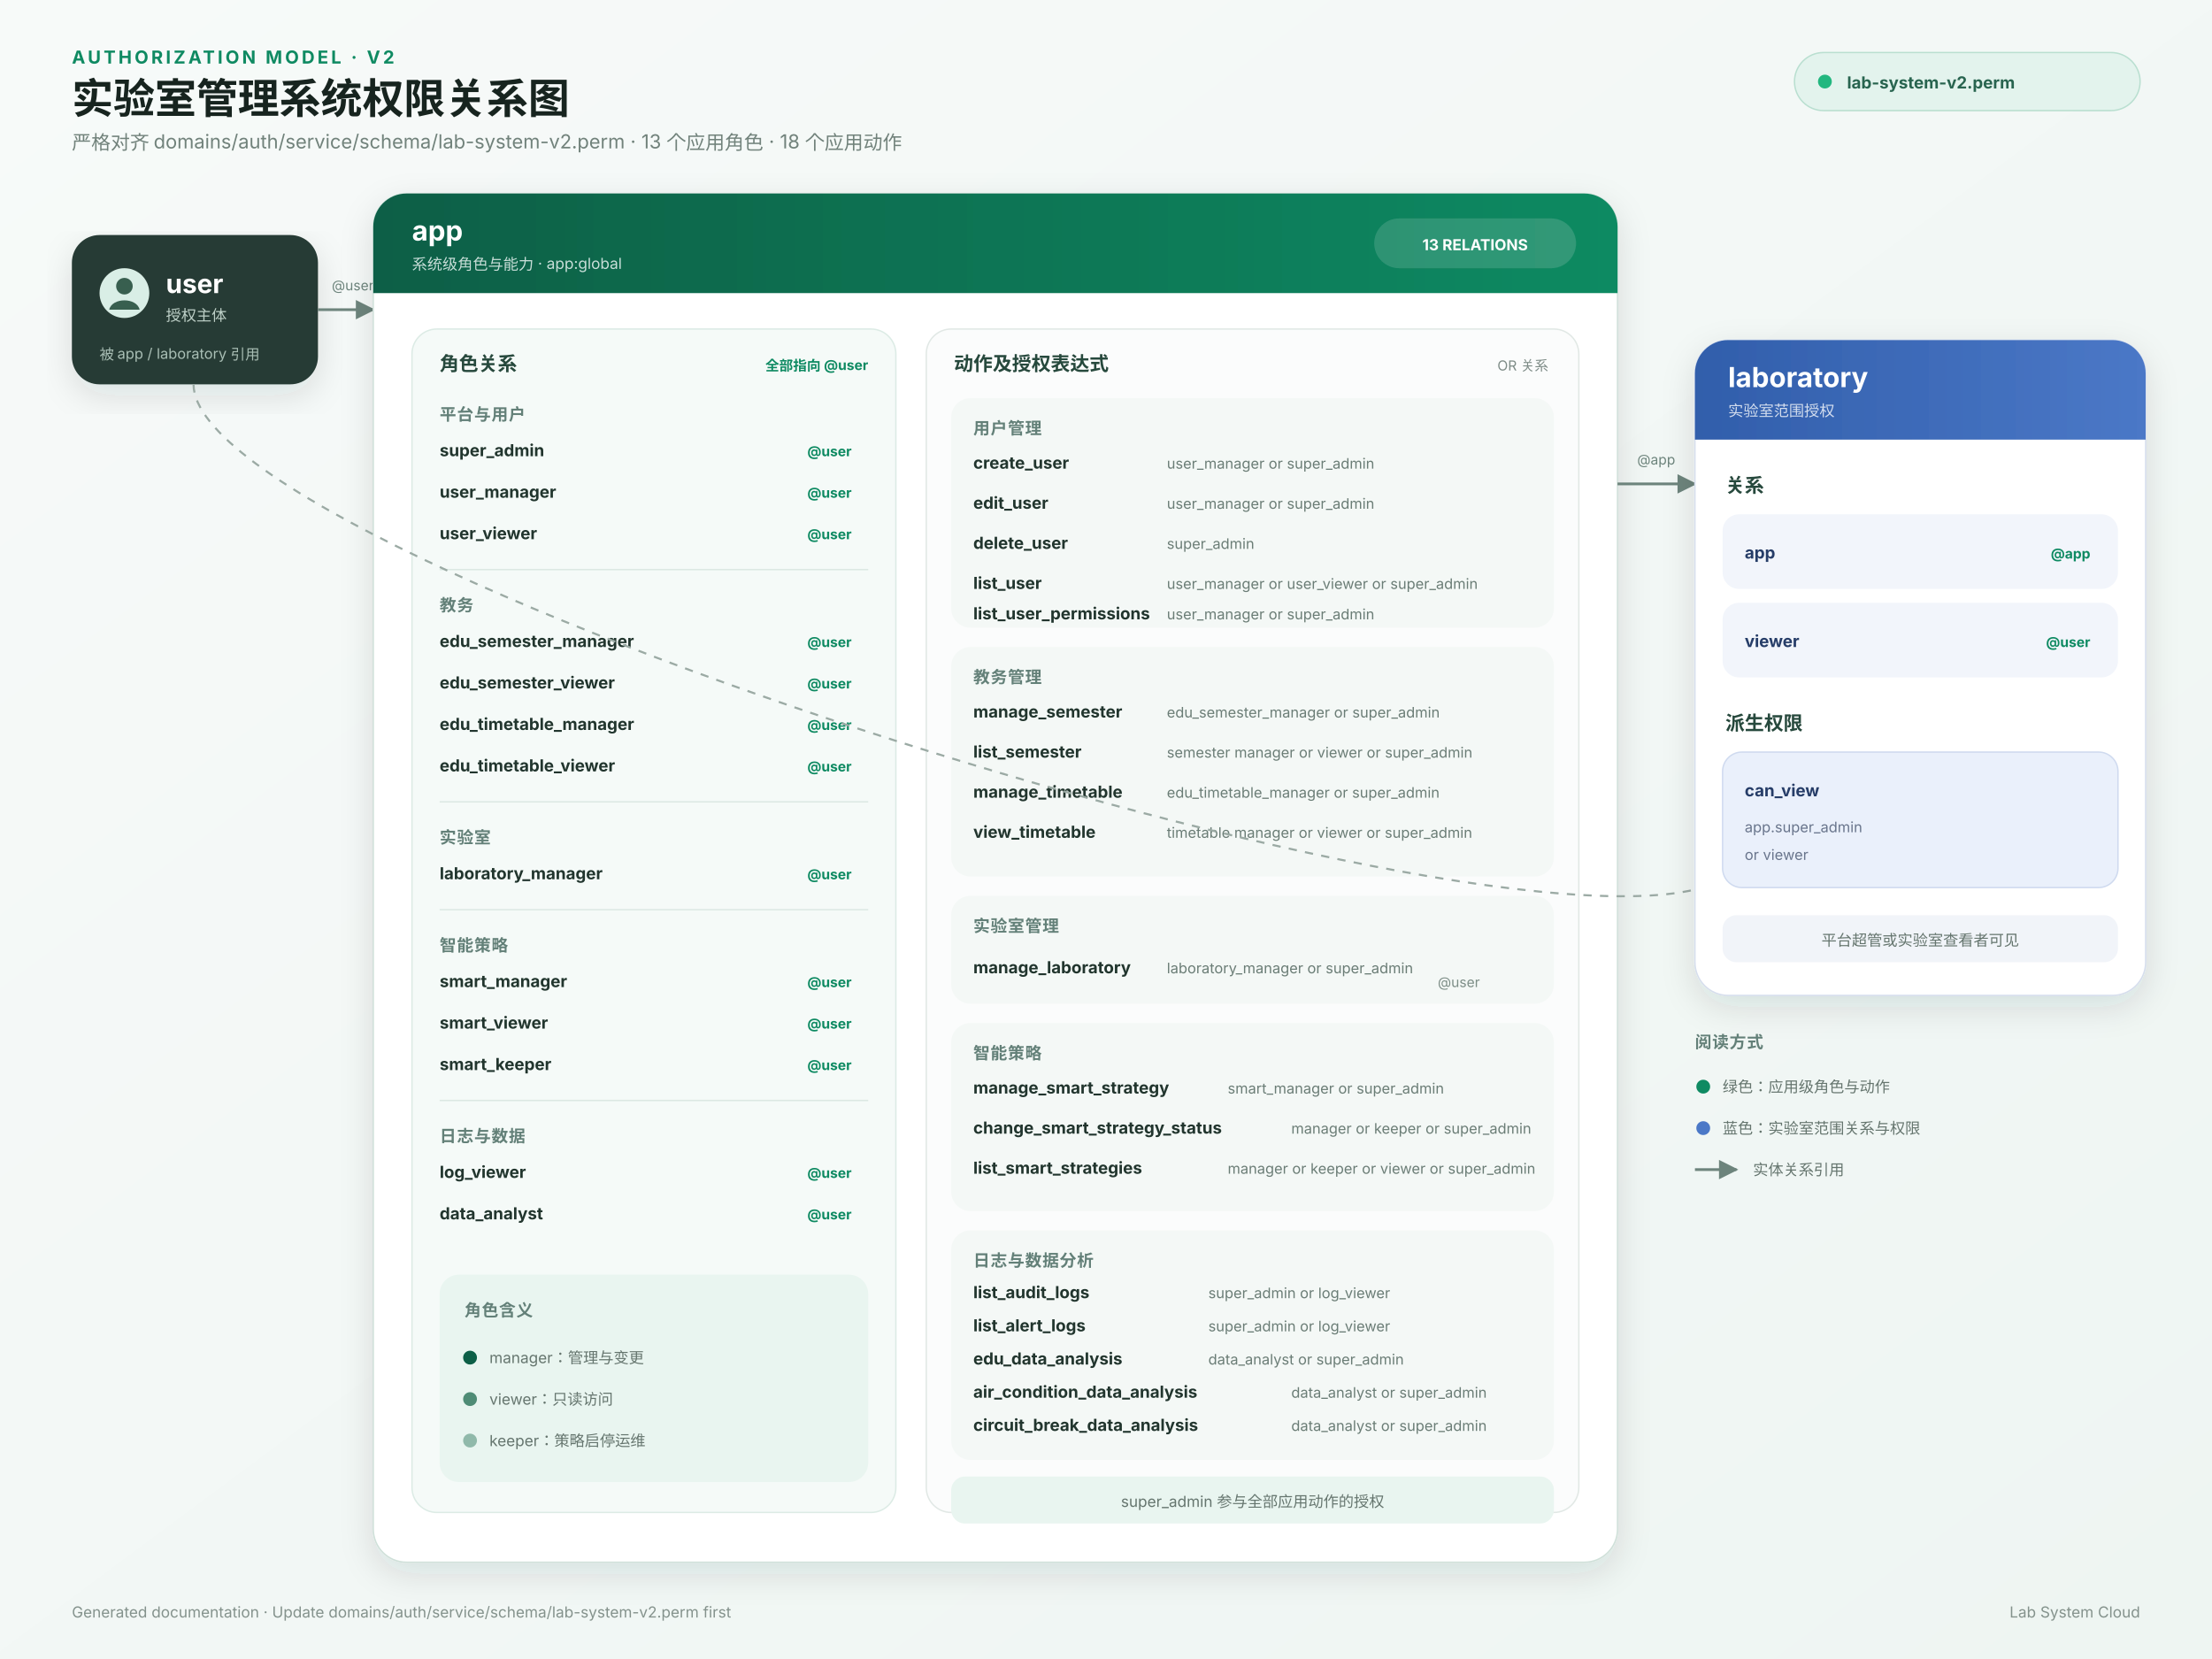
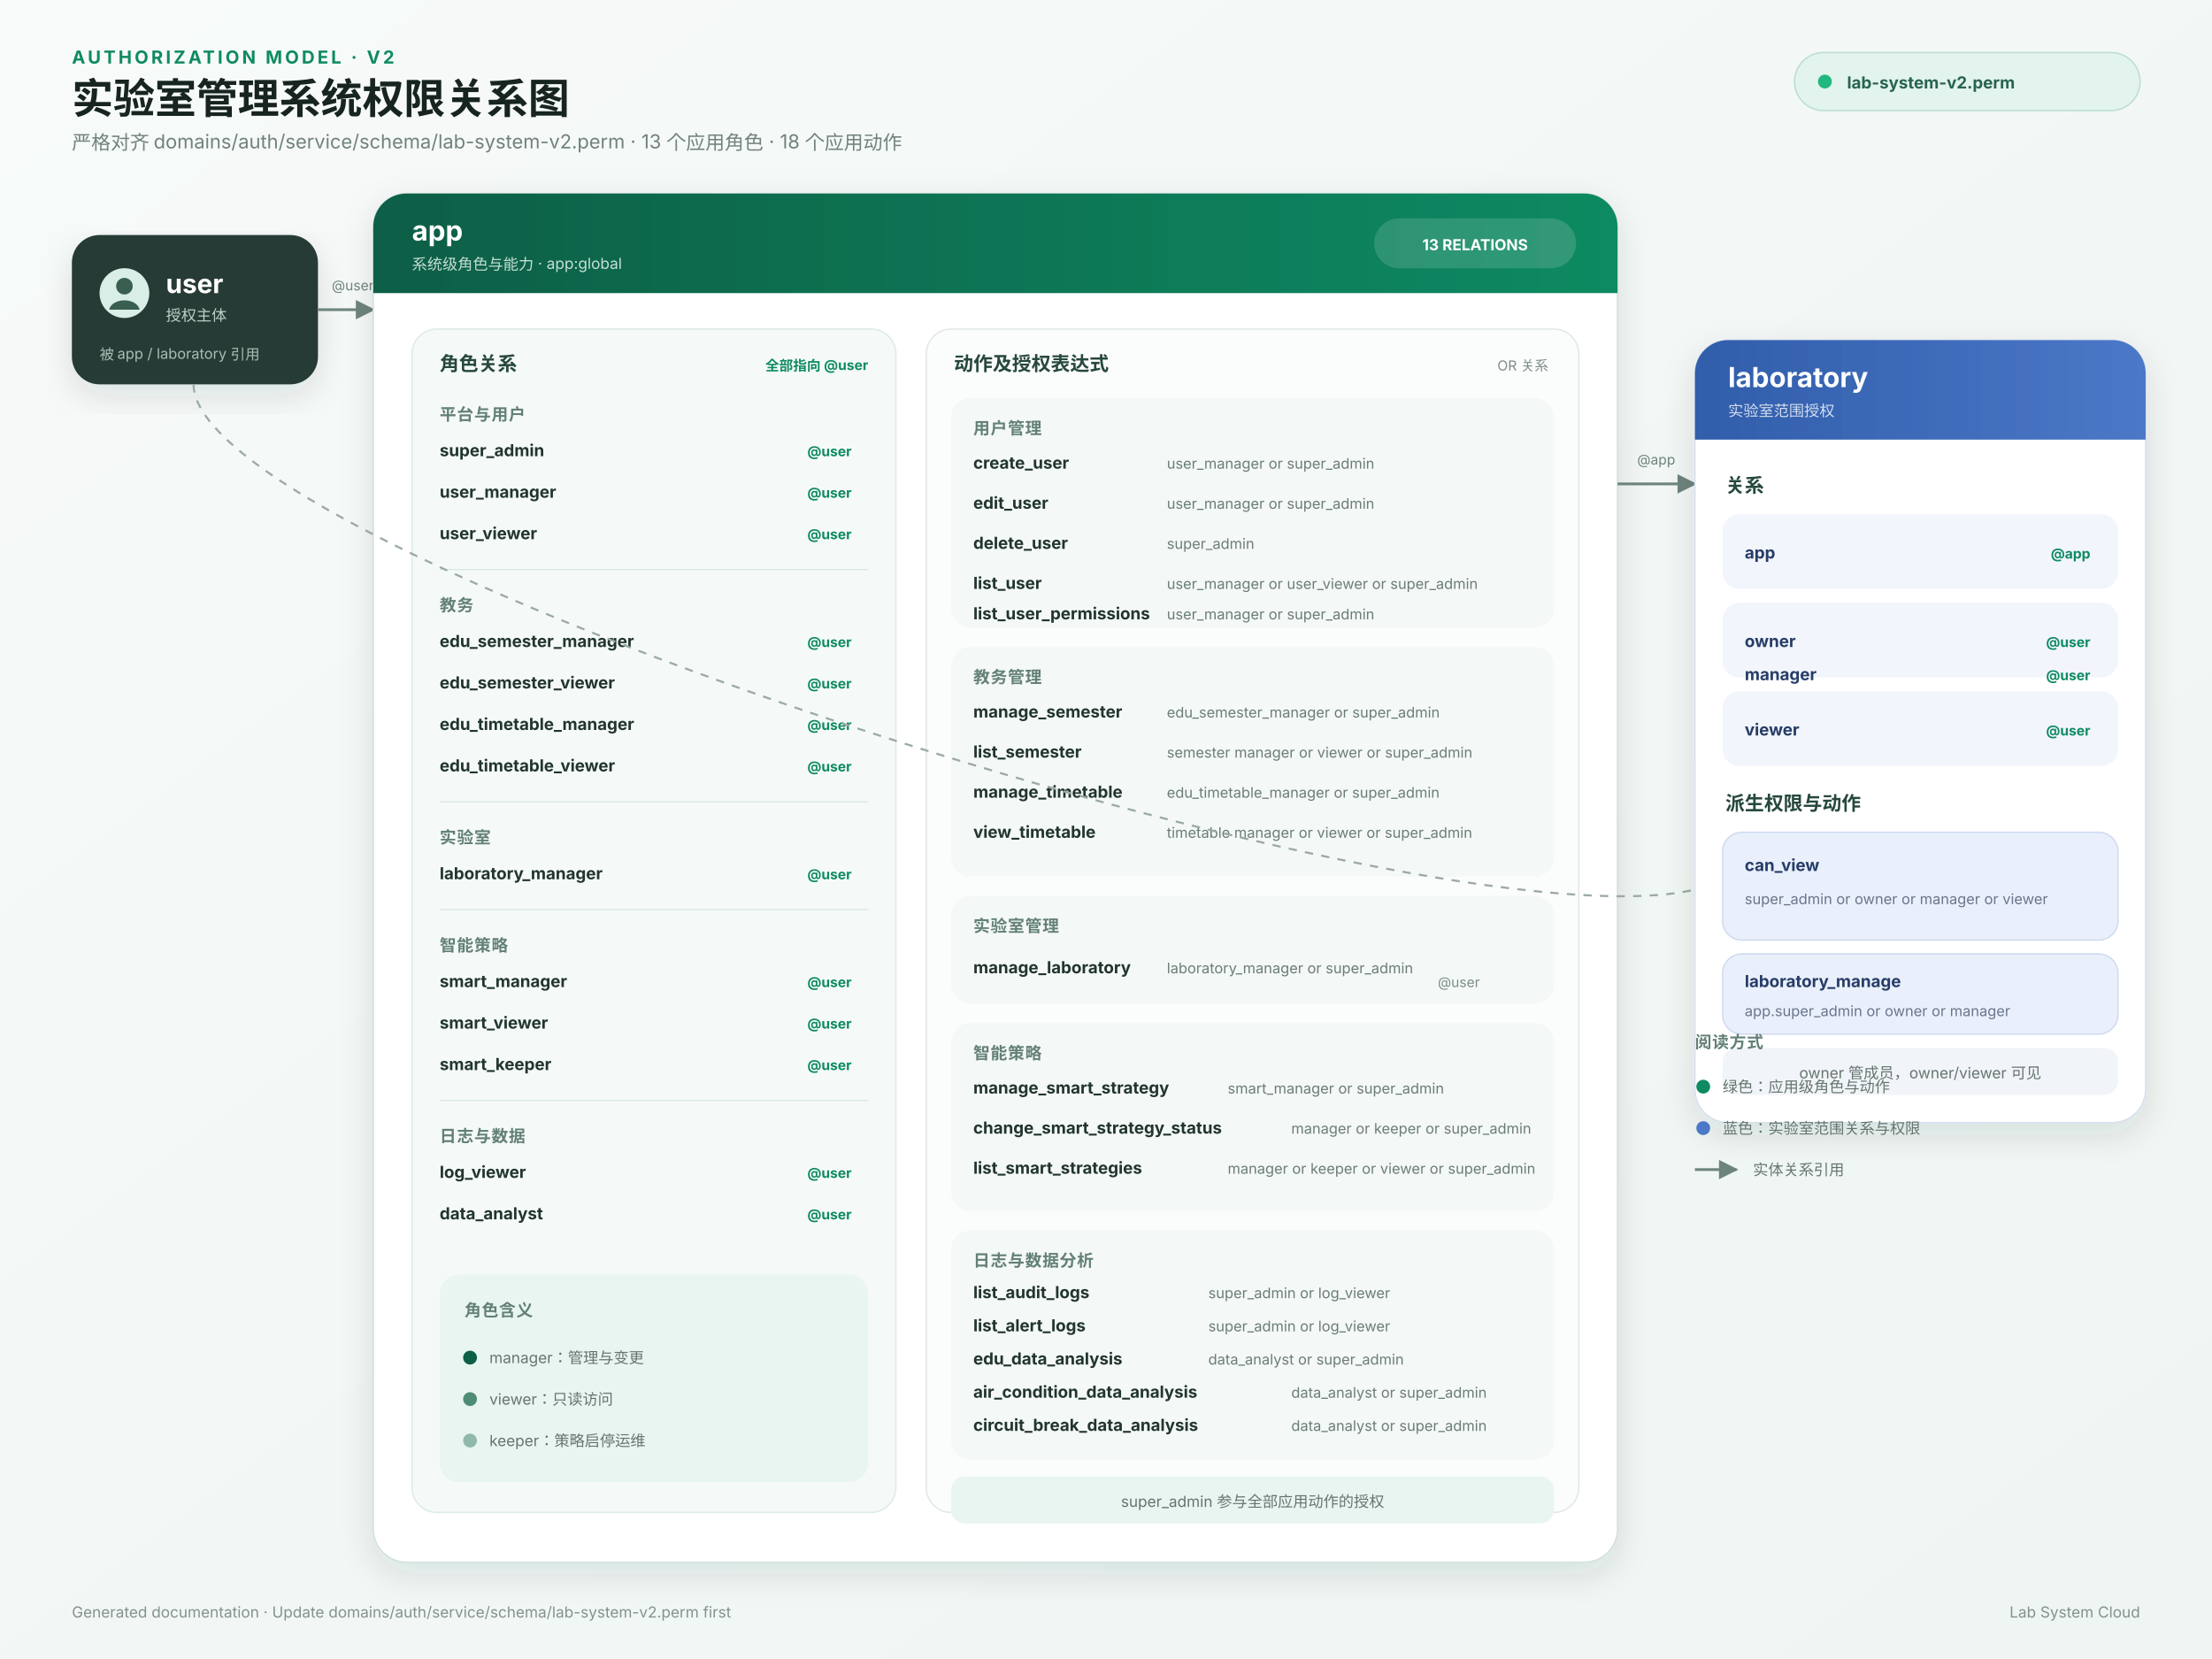
<svg xmlns="http://www.w3.org/2000/svg" viewBox="0 0 1600 1200" role="img" aria-labelledby="title description">
  <defs>
    <linearGradient id="background" x1="0" y1="0" x2="1" y2="1">
      <stop offset="0" stop-color="#f7faf9" />
      <stop offset="1" stop-color="#eef5f2" />
    </linearGradient>
    <linearGradient id="appHeader" x1="0" y1="0" x2="1" y2="0">
      <stop offset="0" stop-color="#075f46" />
      <stop offset="1" stop-color="#0f8a62" />
    </linearGradient>
    <linearGradient id="labHeader" x1="0" y1="0" x2="1" y2="0">
      <stop offset="0" stop-color="#315eab" />
      <stop offset="1" stop-color="#4b78c7" />
    </linearGradient>
    <filter id="shadow" x="-10%" y="-10%" width="120%" height="130%">
      <feDropShadow dx="0" dy="8" stdDeviation="12" flood-color="#16342a" flood-opacity=".12" />
    </filter>
    <marker id="arrow" viewBox="0 0 10 10" refX="9" refY="5" markerWidth="7" markerHeight="7" orient="auto-start-reverse">
      <path d="M 0 0 L 10 5 L 0 10 z" fill="#6d847c" />
    </marker>
    <style>
      text {
        font-family: -apple-system, BlinkMacSystemFont, "Segoe UI", "PingFang SC",
          "Microsoft YaHei", sans-serif;
      }
      .eyebrow { font-size: 13px; font-weight: 700; letter-spacing: 2px; fill: #0f8a62; }
      .title { font-size: 30px; font-weight: 750; fill: #17241f; }
      .subtitle { font-size: 14px; fill: #71827b; }
      .entity-title { font-size: 20px; font-weight: 750; fill: white; }
      .entity-note { font-size: 11px; fill: rgba(255, 255, 255, .78); }
      .section-title { font-size: 14px; font-weight: 750; fill: #28483c; }
      .group-title { font-size: 12px; font-weight: 700; fill: #638078; letter-spacing: .5px; }
      .identifier { font-size: 12px; font-weight: 650; fill: #20352d; }
      .expression { font-size: 10.5px; fill: #6b7d76; }
      .relation-target { font-size: 10px; font-weight: 700; fill: #0f8a62; }
      .lab-identifier { font-size: 12px; font-weight: 650; fill: #263c67; }
      .lab-expression { font-size: 10.5px; fill: #69758c; }
      .legend { font-size: 11px; fill: #65756e; }
    </style>
  </defs>
  <rect width="1600" height="1200" fill="url(#background)" />
  <text x="52" y="46" class="eyebrow">AUTHORIZATION MODEL · V2</text>
  <text x="52" y="82" class="title">实验室管理系统权限关系图</text>
  <text x="52" y="108" class="subtitle">严格对齐 domains/auth/service/schema/lab-system-v2.perm · 13 个应用角色 · 18 个应用动作</text>
  <g transform="translate(1298 38)">
    <rect width="250" height="42" rx="21" fill="#e3f3ed" stroke="#b9dfd0" />
    <circle cx="22" cy="21" r="5" fill="#22b77f" />
    <text x="38" y="26" font-size="12" font-weight="650" fill="#28644f">lab-system-v2.perm</text>
  </g>
  <g data-entity="user" transform="translate(52 170)" filter="url(#shadow)">
    <rect width="178" height="108" rx="20" fill="#283b34" />
    <circle cx="38" cy="42" r="18" fill="#d9eee6" />
    <circle cx="38" cy="37" r="6" fill="#385f50" />
    <path d="M 27 54 C 29 45, 47 45, 49 54" fill="#385f50" />
    <text x="68" y="42" font-size="19" font-weight="750" fill="white">user</text>
    <text x="68" y="62" font-size="11" fill="#bdd0c8">授权主体</text>
    <text x="20" y="90" font-size="10.5" fill="#a8beb5">被 app / laboratory 引用</text>
  </g>
  <path d="M 230 224 C 250 224, 250 224, 270 224" fill="none" stroke="#6d847c" stroke-width="2" marker-end="url(#arrow)" />
  <text x="240" y="210" font-size="10" fill="#6d847c">@user</text>
  <g data-entity="app" transform="translate(270 140)" filter="url(#shadow)">
    <rect width="900" height="990" rx="24" fill="#ffffff" stroke="#cfe0d9" />
    <path d="M 24 0 H 876 A 24 24 0 0 1 900 24 V 72 H 0 V 24 A 24 24 0 0 1 24 0" fill="url(#appHeader)" />
    <text x="28" y="34" class="entity-title">app</text>
    <text x="28" y="55" class="entity-note">系统级角色与能力 · app:global</text>
    <g transform="translate(724 18)">
      <rect width="146" height="36" rx="18" fill="rgba(255,255,255,.14)" />
      <text x="73" y="23" text-anchor="middle" font-size="11" font-weight="650" fill="white">13 RELATIONS</text>
    </g>
    <g transform="translate(28 98)">
      <rect width="350" height="856" rx="18" fill="#f5faf8" stroke="#dcebe5" />
      <text x="20" y="30" class="section-title">角色关系</text>
      <text x="330" y="30" text-anchor="end" class="relation-target">全部指向 @user</text>
      <text x="20" y="66" class="group-title">平台与用户</text>
      <g data-definition="relation super_admin @user">
        <text x="20" y="92" class="identifier">super_admin</text>
        <text x="318" y="92" text-anchor="end" class="relation-target">@user</text>
      </g>
      <g data-definition="relation user_manager @user">
        <text x="20" y="122" class="identifier">user_manager</text>
        <text x="318" y="122" text-anchor="end" class="relation-target">@user</text>
      </g>
      <g data-definition="relation user_viewer @user">
        <text x="20" y="152" class="identifier">user_viewer</text>
        <text x="318" y="152" text-anchor="end" class="relation-target">@user</text>
      </g>
      <line x1="20" y1="174" x2="330" y2="174" stroke="#dce8e3" />
      <text x="20" y="204" class="group-title">教务</text>
      <g data-definition="relation edu_semester_manager @user">
        <text x="20" y="230" class="identifier">edu_semester_manager</text>
        <text x="318" y="230" text-anchor="end" class="relation-target">@user</text>
      </g>
      <g data-definition="relation edu_semester_viewer @user">
        <text x="20" y="260" class="identifier">edu_semester_viewer</text>
        <text x="318" y="260" text-anchor="end" class="relation-target">@user</text>
      </g>
      <g data-definition="relation edu_timetable_manager @user">
        <text x="20" y="290" class="identifier">edu_timetable_manager</text>
        <text x="318" y="290" text-anchor="end" class="relation-target">@user</text>
      </g>
      <g data-definition="relation edu_timetable_viewer @user">
        <text x="20" y="320" class="identifier">edu_timetable_viewer</text>
        <text x="318" y="320" text-anchor="end" class="relation-target">@user</text>
      </g>
      <line x1="20" y1="342" x2="330" y2="342" stroke="#dce8e3" />
      <text x="20" y="372" class="group-title">实验室</text>
      <g data-definition="relation laboratory_manager @user">
        <text x="20" y="398" class="identifier">laboratory_manager</text>
        <text x="318" y="398" text-anchor="end" class="relation-target">@user</text>
      </g>
      <line x1="20" y1="420" x2="330" y2="420" stroke="#dce8e3" />
      <text x="20" y="450" class="group-title">智能策略</text>
      <g data-definition="relation smart_manager @user">
        <text x="20" y="476" class="identifier">smart_manager</text>
        <text x="318" y="476" text-anchor="end" class="relation-target">@user</text>
      </g>
      <g data-definition="relation smart_viewer @user">
        <text x="20" y="506" class="identifier">smart_viewer</text>
        <text x="318" y="506" text-anchor="end" class="relation-target">@user</text>
      </g>
      <g data-definition="relation smart_keeper @user">
        <text x="20" y="536" class="identifier">smart_keeper</text>
        <text x="318" y="536" text-anchor="end" class="relation-target">@user</text>
      </g>
      <line x1="20" y1="558" x2="330" y2="558" stroke="#dce8e3" />
      <text x="20" y="588" class="group-title">日志与数据</text>
      <g data-definition="relation log_viewer @user">
        <text x="20" y="614" class="identifier">log_viewer</text>
        <text x="318" y="614" text-anchor="end" class="relation-target">@user</text>
      </g>
      <g data-definition="relation data_analyst @user">
        <text x="20" y="644" class="identifier">data_analyst</text>
        <text x="318" y="644" text-anchor="end" class="relation-target">@user</text>
      </g>
      <rect x="20" y="684" width="310" height="150" rx="14" fill="#e9f5f0" />
      <text x="38" y="714" class="group-title">角色含义</text>
      <circle cx="42" cy="744" r="5" fill="#075f46" />
      <text x="56" y="748" class="legend">manager：管理与变更</text>
      <circle cx="42" cy="774" r="5" fill="#4f8c76" />
      <text x="56" y="778" class="legend">viewer：只读访问</text>
      <circle cx="42" cy="804" r="5" fill="#90b9aa" />
      <text x="56" y="808" class="legend">keeper：策略启停运维</text>
    </g>
    <g transform="translate(400 98)">
      <rect width="472" height="856" rx="18" fill="#fbfcfc" stroke="#e1e8e5" />
      <text x="20" y="30" class="section-title">动作及授权表达式</text>
      <text x="450" y="30" text-anchor="end" font-size="10" fill="#7d8b86">OR 关系</text>
      <rect x="18" y="50" width="436" height="166" rx="14" fill="#f4f8f6" />
      <text x="34" y="76" class="group-title">用户管理</text>
      <g data-definition="action create_user = user_manager or super_admin">
        <text x="34" y="101" class="identifier">create_user</text>
        <text x="174" y="101" class="expression">user_manager or super_admin</text>
      </g>
      <g data-definition="action edit_user = user_manager or super_admin">
        <text x="34" y="130" class="identifier">edit_user</text>
        <text x="174" y="130" class="expression">user_manager or super_admin</text>
      </g>
      <g data-definition="action delete_user = super_admin">
        <text x="34" y="159" class="identifier">delete_user</text>
        <text x="174" y="159" class="expression">super_admin</text>
      </g>
      <g data-definition="action list_user = user_manager or user_viewer or super_admin">
        <text x="34" y="188" class="identifier">list_user</text>
        <text x="174" y="188" class="expression">user_manager or user_viewer or super_admin</text>
      </g>
      <g data-definition="action list_user_permissions = user_manager or super_admin">
        <text x="34" y="210" class="identifier">list_user_permissions</text>
        <text x="174" y="210" class="expression">user_manager or super_admin</text>
      </g>
      <rect x="18" y="230" width="436" height="166" rx="14" fill="#f4f8f6" />
      <text x="34" y="256" class="group-title">教务管理</text>
      <g data-definition="action manage_semester = edu_semester_manager or super_admin">
        <text x="34" y="281" class="identifier">manage_semester</text>
        <text x="174" y="281" class="expression">edu_semester_manager or super_admin</text>
      </g>
      <g data-definition="action list_semester = edu_semester_manager or edu_semester_viewer or super_admin">
        <text x="34" y="310" class="identifier">list_semester</text>
        <text x="174" y="310" class="expression">semester manager or viewer or super_admin</text>
      </g>
      <g data-definition="action manage_timetable = edu_timetable_manager or super_admin">
        <text x="34" y="339" class="identifier">manage_timetable</text>
        <text x="174" y="339" class="expression">edu_timetable_manager or super_admin</text>
      </g>
      <g data-definition="action view_timetable = edu_timetable_manager or edu_timetable_viewer or super_admin">
        <text x="34" y="368" class="identifier">view_timetable</text>
        <text x="174" y="368" class="expression">timetable manager or viewer or super_admin</text>
      </g>
      <rect x="18" y="410" width="436" height="78" rx="14" fill="#f4f8f6" />
      <text x="34" y="436" class="group-title">实验室管理</text>
      <g data-definition="action manage_laboratory = laboratory_manager or super_admin">
        <text x="34" y="466" class="identifier">manage_laboratory</text>
        <text x="174" y="466" class="expression">laboratory_manager or super_admin</text>
      </g>
      <rect x="18" y="502" width="436" height="136" rx="14" fill="#f4f8f6" />
      <text x="34" y="528" class="group-title">智能策略</text>
      <g data-definition="action manage_smart_strategy = smart_manager or super_admin">
        <text x="34" y="553" class="identifier">manage_smart_strategy</text>
        <text x="218" y="553" class="expression">smart_manager or super_admin</text>
      </g>
      <g data-definition="action change_smart_strategy_status = smart_manager or smart_keeper or super_admin">
        <text x="34" y="582" class="identifier">change_smart_strategy_status</text>
        <text x="264" y="582" class="expression">manager or keeper or super_admin</text>
      </g>
      <g data-definition="action list_smart_strategies = smart_manager or smart_keeper or smart_viewer or super_admin">
        <text x="34" y="611" class="identifier">list_smart_strategies</text>
        <text x="218" y="611" class="expression">manager or keeper or viewer or super_admin</text>
      </g>
      <rect x="18" y="652" width="436" height="166" rx="14" fill="#f4f8f6" />
      <text x="34" y="678" class="group-title">日志与数据分析</text>
      <g data-definition="action list_audit_logs = super_admin or log_viewer">
        <text x="34" y="701" class="identifier">list_audit_logs</text>
        <text x="204" y="701" class="expression">super_admin or log_viewer</text>
      </g>
      <g data-definition="action list_alert_logs = super_admin or log_viewer">
        <text x="34" y="725" class="identifier">list_alert_logs</text>
        <text x="204" y="725" class="expression">super_admin or log_viewer</text>
      </g>
      <g data-definition="action edu_data_analysis = data_analyst or super_admin">
        <text x="34" y="749" class="identifier">edu_data_analysis</text>
        <text x="204" y="749" class="expression">data_analyst or super_admin</text>
      </g>
      <g data-definition="action air_condition_data_analysis = data_analyst or super_admin">
        <text x="34" y="773" class="identifier">air_condition_data_analysis</text>
        <text x="264" y="773" class="expression">data_analyst or super_admin</text>
      </g>
      <g data-definition="action circuit_break_data_analysis = data_analyst or super_admin">
        <text x="34" y="797" class="identifier">circuit_break_data_analysis</text>
        <text x="264" y="797" class="expression">data_analyst or super_admin</text>
      </g>
      <rect x="18" y="830" width="436" height="34" rx="10" fill="#e9f5f0" />
      <text x="236" y="852" text-anchor="middle" class="legend">super_admin 参与全部应用动作的授权</text>
    </g>
  </g>
  <path d="M 1170 350 C 1192 350, 1204 350, 1226 350" fill="none" stroke="#6d847c" stroke-width="2" marker-end="url(#arrow)" />
  <text x="1198" y="336" text-anchor="middle" font-size="10" fill="#6d847c">@app</text>
  <path d="M 140 278 C 140 410, 1190 740, 1260 624" fill="none" stroke="#9baaa4" stroke-width="1.5" stroke-dasharray="6 6" marker-end="url(#arrow)" />
  <text x="1040" y="714" font-size="10" fill="#7c8d86">@user</text>
  <g data-entity="laboratory" transform="translate(1226 246)" filter="url(#shadow)">
-     <rect width="326" height="474" rx="24" fill="#ffffff" stroke="#d6deed" />
+     <rect width="326" height="566" rx="24" fill="#ffffff" stroke="#d6deed" />
    <path d="M 24 0 H 302 A 24 24 0 0 1 326 24 V 72 H 0 V 24 A 24 24 0 0 1 24 0" fill="url(#labHeader)" />
    <text x="24" y="34" class="entity-title">laboratory</text>
    <text x="24" y="55" class="entity-note">实验室范围授权</text>
    <text x="22" y="110" class="section-title">关系</text>
    <g data-definition="relation app @app">
      <rect x="20" y="126" width="286" height="54" rx="12" fill="#f2f5fb" />
      <text x="36" y="158" class="lab-identifier">app</text>
      <text x="286" y="158" text-anchor="end" class="relation-target">@app</text>
    </g>
+     <g data-definition="relation owner @user">
+       <rect x="20" y="190" width="286" height="54" rx="12" fill="#f2f5fb" />
+       <text x="36" y="222" class="lab-identifier">owner</text>
+       <text x="286" y="222" text-anchor="end" class="relation-target">@user</text>
+     </g>
+     <g data-definition="relation manager @user">
+       <text x="36" y="246" class="lab-identifier">manager</text>
+       <text x="286" y="246" text-anchor="end" class="relation-target">@user</text>
+     </g>
    <g data-definition="relation viewer @user">
-       <rect x="20" y="190" width="286" height="54" rx="12" fill="#f2f5fb" />
-       <text x="36" y="222" class="lab-identifier">viewer</text>
-       <text x="286" y="222" text-anchor="end" class="relation-target">@user</text>
-     </g>
-     <text x="22" y="282" class="section-title">派生权限</text>
-     <g data-definition="permission can_view = app.super_admin or viewer">
-       <rect x="20" y="298" width="286" height="98" rx="14" fill="#eaf0fb" stroke="#cfdaef" />
-       <text x="36" y="330" class="lab-identifier">can_view</text>
-       <text x="36" y="356" class="lab-expression">app.super_admin</text>
-       <text x="36" y="376" class="lab-expression">or viewer</text>
-     </g>
-     <rect x="20" y="416" width="286" height="34" rx="10" fill="#f1f4f9" />
-     <text x="163" y="438" text-anchor="middle" class="legend">平台超管或实验室查看者可见</text>
+       <rect x="20" y="254" width="286" height="54" rx="12" fill="#f2f5fb" />
+       <text x="36" y="286" class="lab-identifier">viewer</text>
+       <text x="286" y="286" text-anchor="end" class="relation-target">@user</text>
+     </g>
+     <text x="22" y="340" class="section-title">派生权限与动作</text>
+     <g data-definition="permission can_view = app.super_admin or owner or manager or viewer">
+       <rect x="20" y="356" width="286" height="78" rx="14" fill="#eaf0fb" stroke="#cfdaef" />
+       <text x="36" y="384" class="lab-identifier">can_view</text>
+       <text x="36" y="408" class="lab-expression">super_admin or owner or manager or viewer</text>
+     </g>
+     <g data-definition="action laboratory_manage = app.super_admin or owner or manager">
+       <rect x="20" y="444" width="286" height="58" rx="14" fill="#eaf0fb" stroke="#cfdaef" />
+       <text x="36" y="468" class="lab-identifier">laboratory_manage</text>
+       <text x="36" y="489" class="lab-expression">app.super_admin or owner or manager</text>
+     </g>
+     <rect x="20" y="512" width="286" height="34" rx="10" fill="#f1f4f9" />
+     <text x="163" y="534" text-anchor="middle" class="legend">owner 管成员，owner/viewer 可见</text>
  </g>
  <g transform="translate(1226 758)">
    <text x="0" y="0" class="group-title">阅读方式</text>
    <circle cx="6" cy="28" r="5" fill="#0f8a62" />
    <text x="20" y="32" class="legend">绿色：应用级角色与动作</text>
    <circle cx="6" cy="58" r="5" fill="#4b78c7" />
    <text x="20" y="62" class="legend">蓝色：实验室范围关系与权限</text>
    <line x1="0" y1="88" x2="30" y2="88" stroke="#6d847c" stroke-width="2" marker-end="url(#arrow)" />
    <text x="42" y="92" class="legend">实体关系引用</text>
  </g>
  <text x="52" y="1170" font-size="11" fill="#84928c">
    Generated documentation · Update domains/auth/service/schema/lab-system-v2.perm first
  </text>
  <text x="1548" y="1170" text-anchor="end" font-size="11" fill="#84928c">
    Lab System Cloud
  </text>
</svg>
